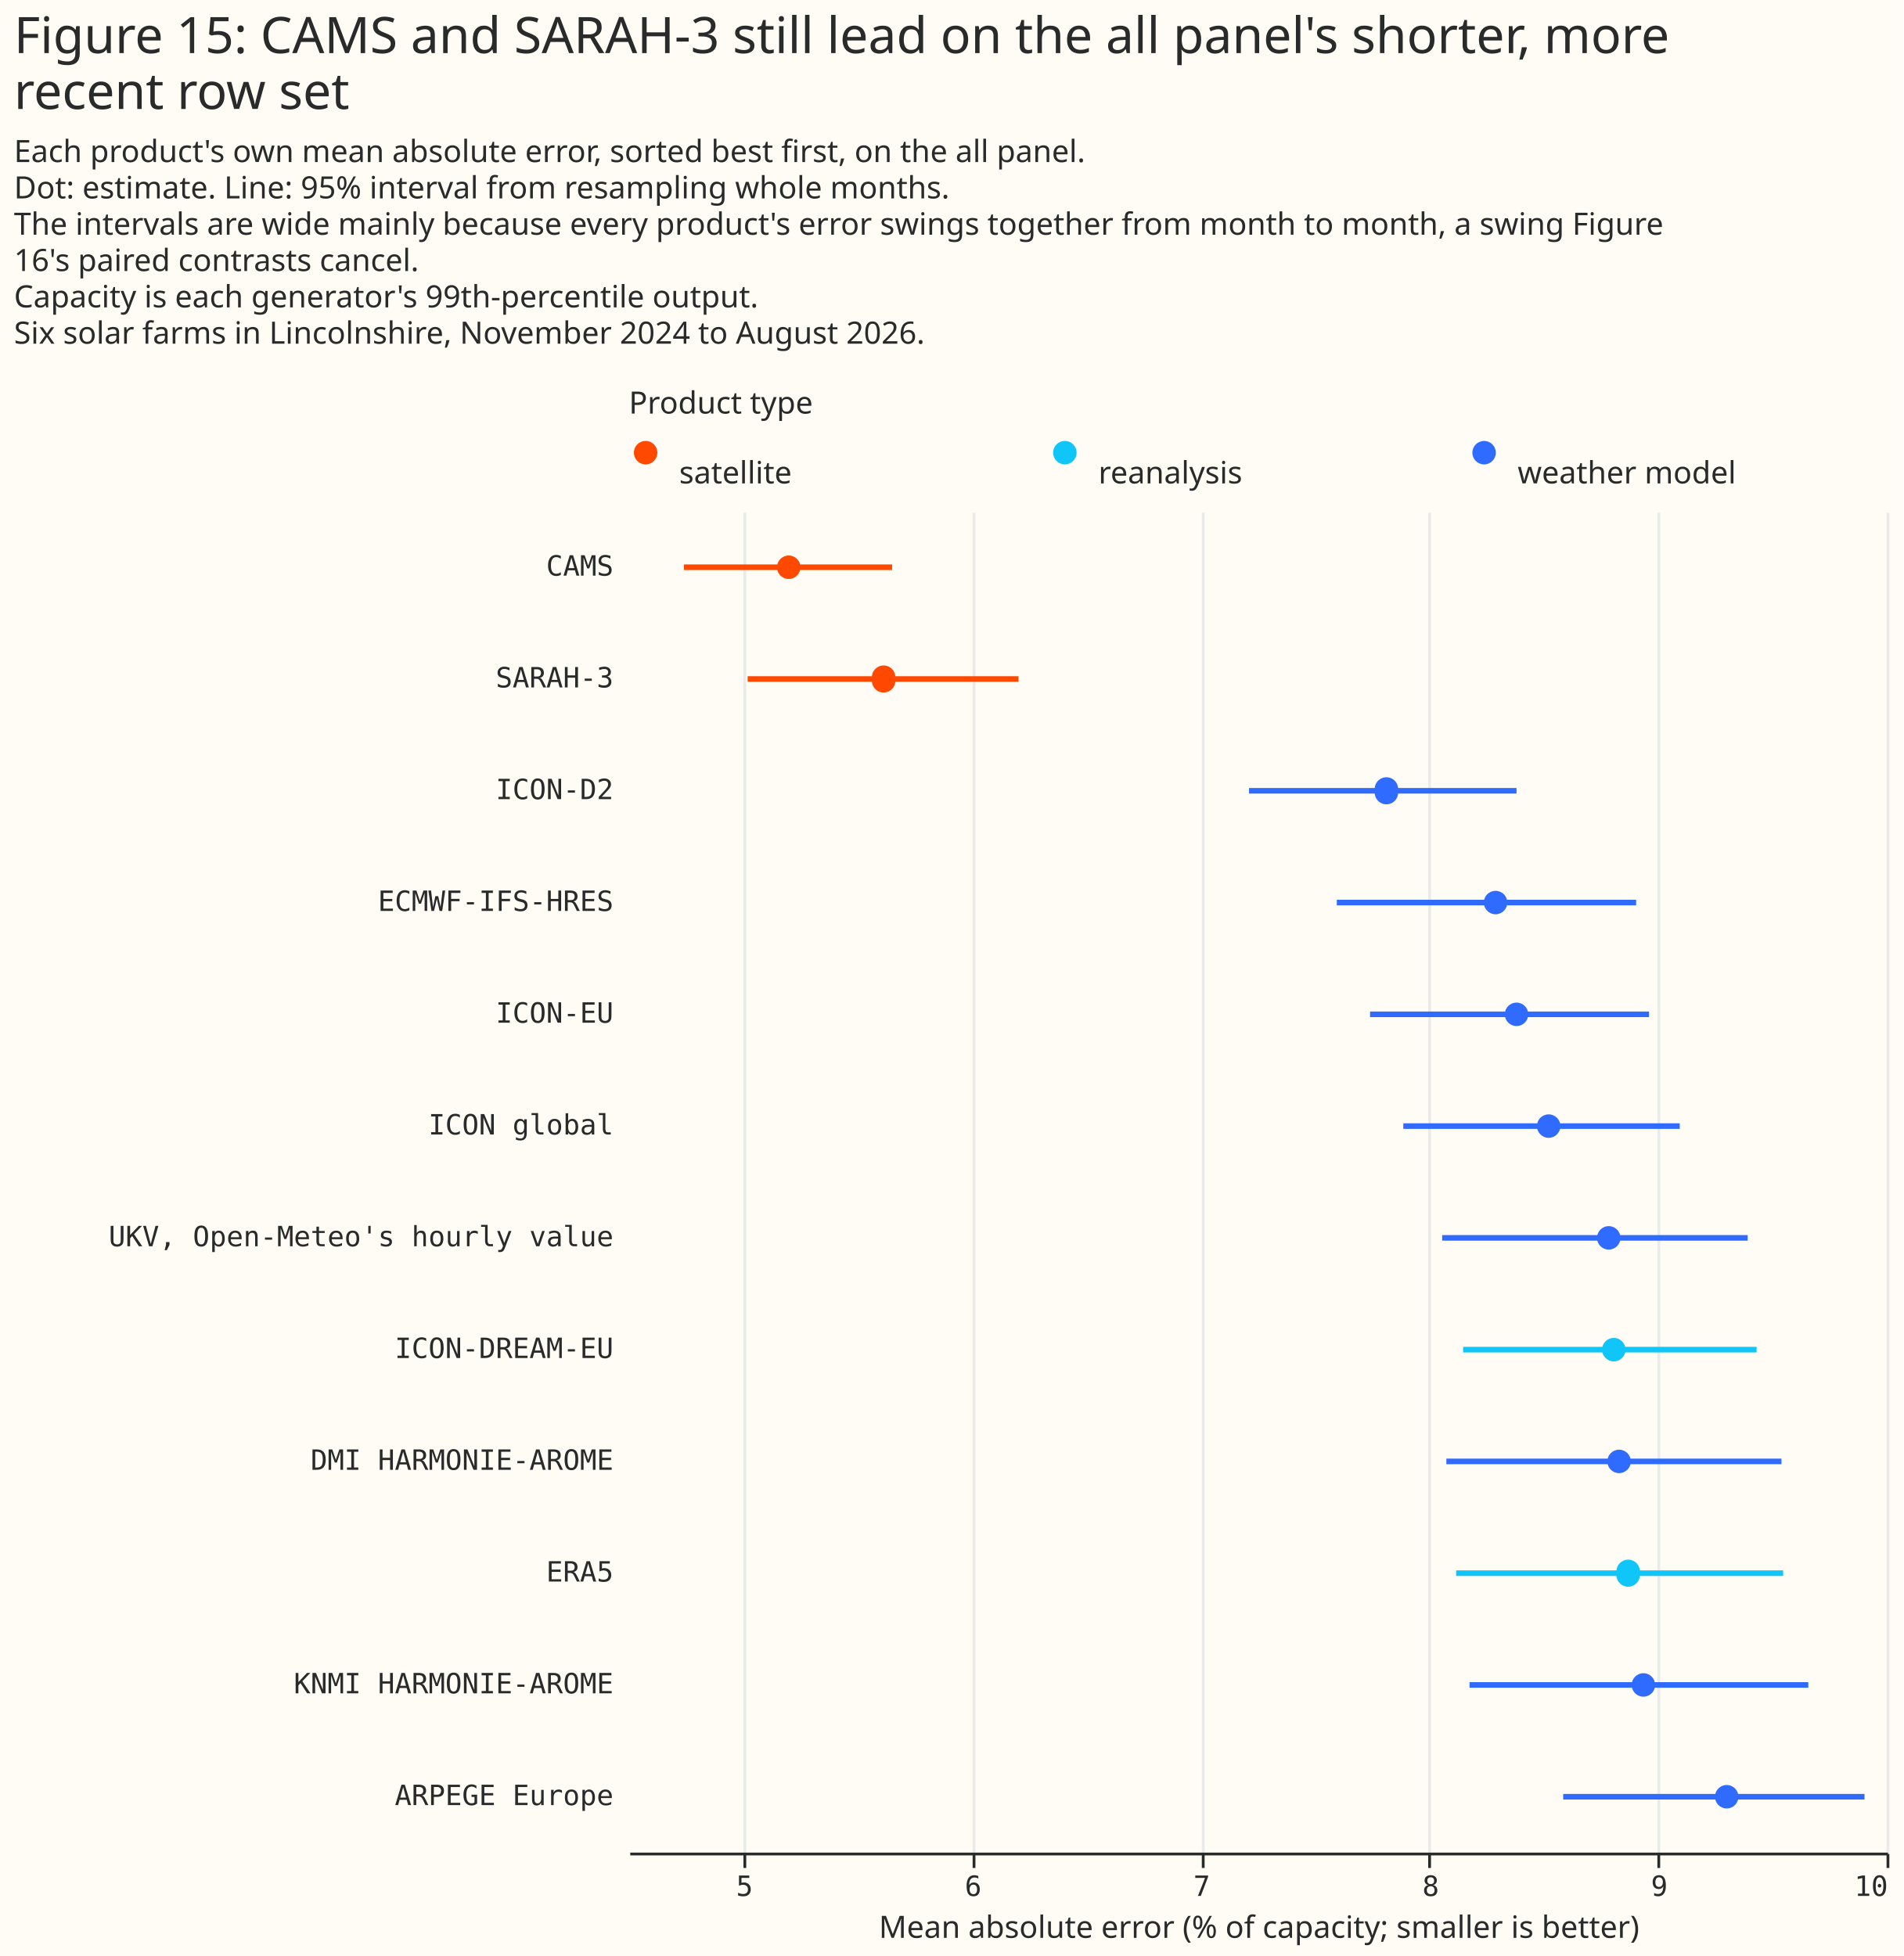
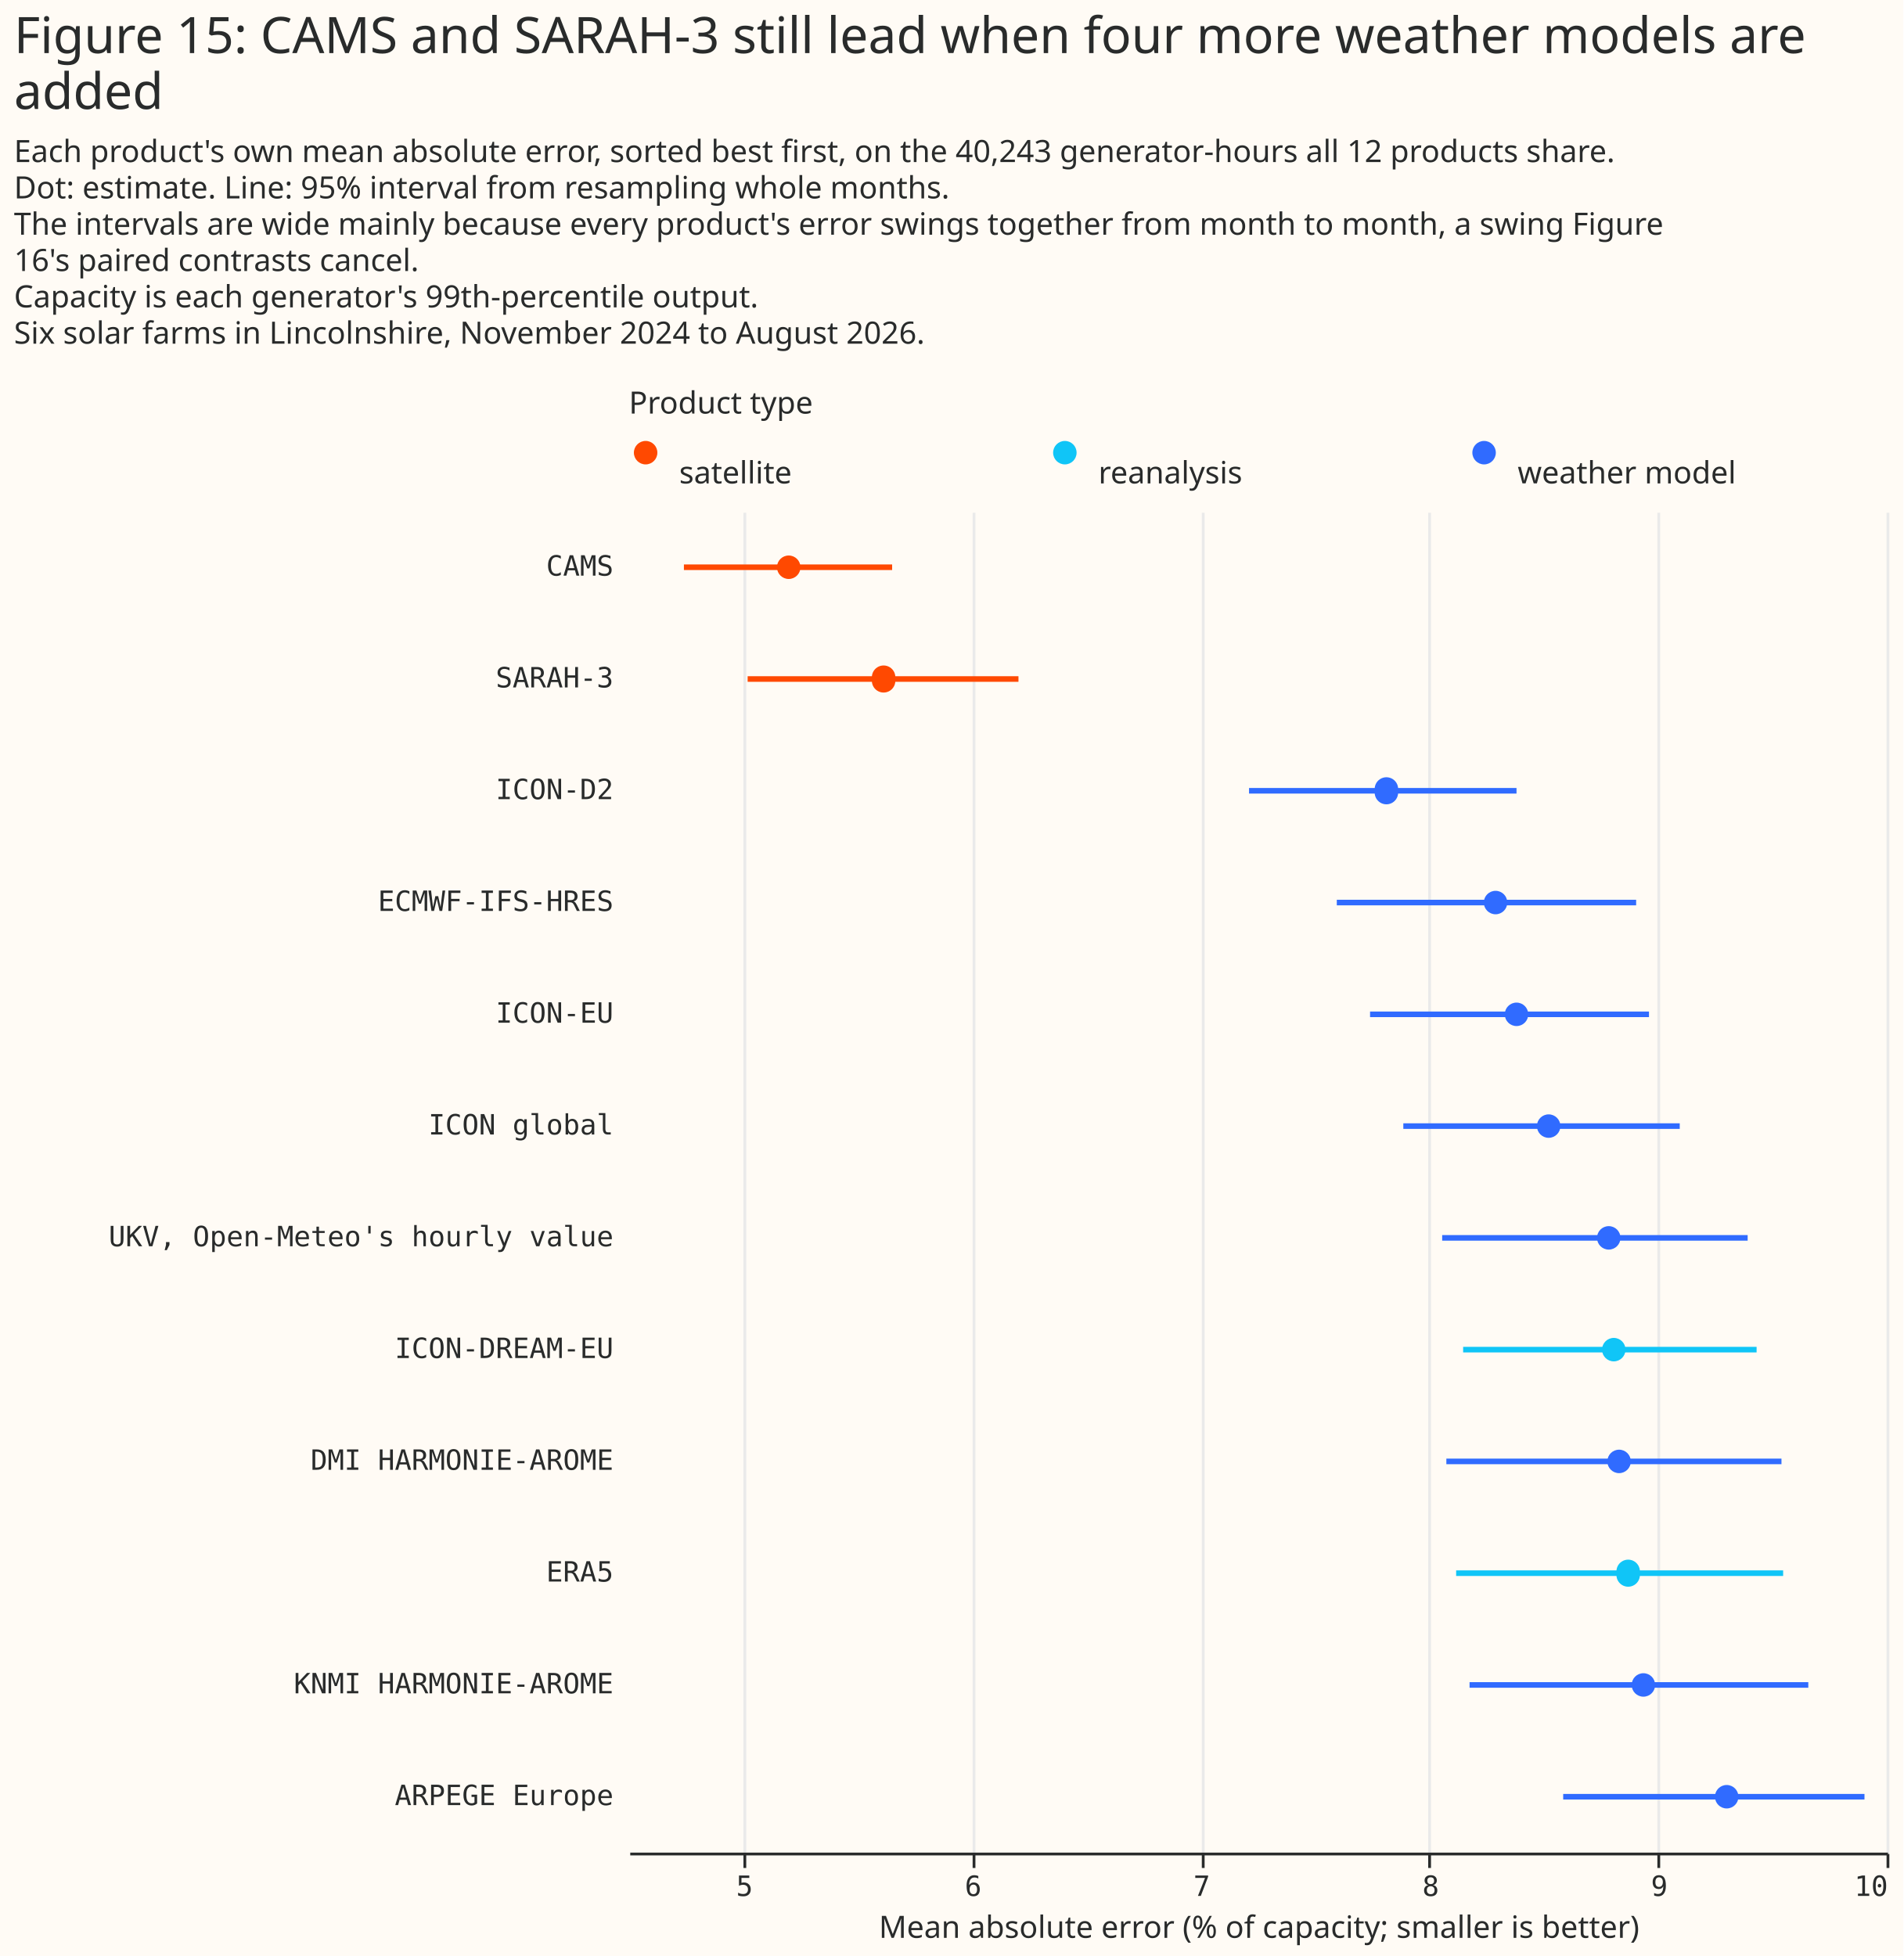
<svg xmlns="http://www.w3.org/2000/svg" width="681" height="700" class="marks" viewBox="0 0 681 700">
  <path fill="#fffbf5" d="M0 0h681v700H0z" />
  <g fill="none" stroke-miterlimit="10" aria-roledescription="group mark container" class="mark-group role-frame root">
    <path d="M225 154h450z" aria-hidden="true" class="background" />
    <g aria-roledescription="group mark container" class="mark-group role-scope concat_0_group">
      <g aria-roledescription="group mark container" class="mark-group role-scope concat_0_concat_0_group">
        <path fill="#fffbf5" d="M225 154h450v16H225Z" aria-hidden="true" class="background" />
        <g aria-roledescription="symbol mark container" class="mark-symbol role-mark concat_0_concat_0_layer_0_marks">
          <path fill="#ff4901" d="M235.2 162a4.2 4.2 0 1 1-8.4 0 4.2 4.2 0 1 1 8.4 0" aria-label="x: 6; colour: #FF4901; shape: circle" aria-roledescription="point" />
          <path fill="#10c5f7" d="M385.2 162a4.2 4.2 0 1 1-8.4 0 4.2 4.2 0 1 1 8.4 0" aria-label="x: 156; colour: #10C5F7; shape: circle" aria-roledescription="point" />
          <path fill="#306bff" d="M535.2 162a4.2 4.2 0 1 1-8.4 0 4.2 4.2 0 1 1 8.4 0" aria-label="x: 306; colour: #306BFF; shape: circle" aria-roledescription="point" />
        </g>
        <g fill="#292b2b" aria-roledescription="text mark container" class="mark-text role-mark concat_0_concat_0_layer_2_marks" font-family="Matter XH, DM Sans, sans-serif" font-size="11">
          <text aria-label="x: 6; label: satellite" aria-roledescription="text mark" transform="translate(243 173)">satellite</text>
          <text aria-label="x: 156; label: reanalysis" aria-roledescription="text mark" transform="translate(393 173)">reanalysis</text>
          <text aria-label="x: 306; label: weather model" aria-roledescription="text mark" transform="translate(543 173)">weather model</text>
        </g>
        <g class="mark-group role-title">
          <text fill="#292b2b" aria-label="Title text 'Product type'" aria-roledescription="title" class="mark-text role-title-text" font-family="Matter XH, DM Sans, sans-serif" font-size="11" pointer-events="none" transform="translate(225 148)">Product type</text>
        </g>
      </g>
      <g aria-roledescription="group mark container" class="mark-group role-scope concat_0_concat_1_group">
        <path fill="#fffbf5" d="M225 183h450v480H225Z" aria-hidden="true" class="background" />
        <g aria-hidden="true" class="mark-group role-axis">
          <path stroke="#eaeaea" d="M266.5 663.5v-480m82 480v-480m82 480v-480m81 480v-480m82 480v-480m82 480v-480" class="mark-rule role-axis-grid" pointer-events="none" />
        </g>
        <g aria-label="X-axis titled 'Mean absolute error (% of capacity; smaller is better)' for a linear scale with values from 4.5 to 10" aria-roledescription="axis" class="mark-group role-axis" pointer-events="none">
          <path stroke="#292b2b" d="M266.5 663.5v5m82-5v5m82-5v5m81-5v5m82-5v5m82-5v5" class="mark-rule role-axis-tick" />
          <g fill="#292b2b" class="mark-text role-axis-label" font-family="Matter Semi Mono, Roboto Mono, monospace" font-size="10">
            <text text-anchor="middle" transform="translate(266.4 678.5)">5</text>
            <text text-anchor="middle" transform="translate(348.2 678.5)">6</text>
            <text text-anchor="middle" transform="translate(430 678.5)">7</text>
            <text text-anchor="middle" transform="translate(511.9 678.5)">8</text>
            <text text-anchor="middle" transform="translate(593.7 678.5)">9</text>
            <text text-anchor="end" transform="translate(675.5 678.5)">10</text>
          </g>
          <path stroke="#292b2b" d="M225.5 663.5h450" class="mark-rule role-axis-domain" />
          <text fill="#292b2b" class="mark-text role-axis-title" font-family="Matter XH, DM Sans, sans-serif" font-size="11" text-anchor="middle" transform="translate(450.5 693.5)">Mean absolute error (% of capacity; smaller is better)</text>
        </g>
        <g aria-label="Y-axis for a discrete scale with 12 values: CAMS, SARAH-3, ICON-D2, ECMWF-IFS-HRES, ICON-EU, ending with ARPEGE Europe" aria-roledescription="axis" class="mark-group role-axis">
          <g fill="#292b2b" class="mark-text role-axis-label" font-family="Matter Semi Mono, Roboto Mono, monospace" font-size="10" pointer-events="none" text-anchor="end">
            <text transform="translate(219.5 206)">CAMS</text>
            <text transform="translate(219.5 246)">SARAH-3</text>
            <text transform="translate(219.5 286)">ICON-D2</text>
            <text transform="translate(219.5 326)">ECMWF-IFS-HRES</text>
            <text transform="translate(219.5 366)">ICON-EU</text>
            <text transform="translate(219.5 406)">ICON global</text>
            <text transform="translate(219.5 446)">UKV, Open-Meteo's hourly value</text>
            <text transform="translate(219.5 486)">ICON-DREAM-EU</text>
            <text transform="translate(219.5 526)">DMI HARMONIE-AROME</text>
            <text transform="translate(219.5 566)">ERA5</text>
            <text transform="translate(219.5 606)">KNMI HARMONIE-AROME</text>
            <text transform="translate(219.5 646)">ARPEGE Europe</text>
          </g>
        </g>
        <g stroke-width="2" aria-hidden="true" class="mark-rule role-mark concat_0_concat_1_layer_0_marks" clip-path="url(#a)" transform="translate(225 183)">
          <path stroke="#ff4901" d="M19.7 20h74.5M42.5 60h96.9" />
          <path stroke="#306bff" d="M221.9 100h95.7m-64.3 40h107.1m-95.2 40H365m-87.9 40H376m-85 40h109.3" />
          <path stroke="#10c5f7" d="M298.5 300h105" />
          <path stroke="#306bff" d="M292.5 340h119.9" />
          <path stroke="#10c5f7" d="M296 380h117" />
          <path stroke="#306bff" d="M300.8 420H422m-87.7 40h107.8" />
        </g>
        <g aria-hidden="true" class="mark-symbol role-mark concat_0_concat_1_layer_1_marks" clip-path="url(#b)" transform="translate(225 183)">
          <path fill="#ff4901" d="M61.4 20a4.2 4.2 0 1 1-8.4 0 4.2 4.2 0 1 1 8.4 0m33.9 40a4.2 4.2 0 1 1-8.3 0 4.2 4.2 0 1 1 8.3 0" />
          <path fill="#306bff" d="M275.2 100a4.2 4.2 0 1 1-8.3 0 4.2 4.2 0 1 1 8.3 0m39.1 40a4.2 4.2 0 1 1-8.4 0 4.2 4.2 0 1 1 8.4 0m7.5 40a4.2 4.2 0 1 1-8.4 0 4.2 4.2 0 1 1 8.4 0m11.5 40a4.2 4.2 0 1 1-8.4 0 4.2 4.2 0 1 1 8.4 0m21.5 40a4.2 4.2 0 1 1-8.4 0 4.2 4.2 0 1 1 8.4 0" />
          <path fill="#10c5f7" d="M356.6 300a4.2 4.2 0 1 1-8.4 0 4.2 4.2 0 1 1 8.4 0" />
          <path fill="#306bff" d="M358.5 340a4.2 4.2 0 1 1-8.4 0 4.2 4.2 0 1 1 8.4 0" />
          <path fill="#10c5f7" d="M361.7 380a4.2 4.2 0 1 1-8.3 0 4.2 4.2 0 1 1 8.3 0" />
          <path fill="#306bff" d="M367.2 420a4.2 4.2 0 1 1-8.4 0 4.2 4.2 0 1 1 8.4 0m29.8 40a4.2 4.2 0 1 1-8.4 0 4.2 4.2 0 1 1 8.4 0" />
        </g>
      </g>
    </g>
    <g fill="#292b2b" class="mark-group role-title" font-family="Matter XH, DM Sans, sans-serif" pointer-events="none">
-       <text aria-label="Title text 'Figure 15: CAMS and SARAH-3 still lead on the all panel's shorter, more recent row set'" aria-roledescription="title" class="mark-text role-title-text" font-size="18" transform="translate(5 19)">
-         <tspan>Figure 15: CAMS and SARAH-3 still lead on the all panel's shorter, more</tspan>
-         <tspan x="0" dy="20">recent row set</tspan>
+       <text aria-label="Title text 'Figure 15: CAMS and SARAH-3 still lead when four more weather models are added'" aria-roledescription="title" class="mark-text role-title-text" font-size="18" transform="translate(5 19)">
+         <tspan>Figure 15: CAMS and SARAH-3 still lead when four more weather models are</tspan>
+         <tspan x="0" dy="20">added</tspan>
      </text>
-       <text aria-label="Subtitle text 'Each product's own mean absolute error, sorted best first, on the all panel. Dot: estimate. Line: 95% interval from resampling whole months. The intervals are wide mainly because every product's error swings together from month to month, a swing Figure 16's paired contrasts cancel. Capacity is each generator's 99th-percentile output. Six solar farms in Lincolnshire, November 2024 to August 2026.'" aria-roledescription="subtitle" class="mark-text role-title-subtitle" font-size="11" transform="translate(5 58)">
-         <tspan>Each product's own mean absolute error, sorted best first, on the all panel.</tspan>
+       <text aria-label="Subtitle text 'Each product's own mean absolute error, sorted best first, on the 40,243 generator-hours all 12 products share. Dot: estimate. Line: 95% interval from resampling whole months. The intervals are wide mainly because every product's error swings together from month to month, a swing Figure 16's paired contrasts cancel. Capacity is each generator's 99th-percentile output. Six solar farms in Lincolnshire, November 2024 to August 2026.'" aria-roledescription="subtitle" class="mark-text role-title-subtitle" font-size="11" transform="translate(5 58)">
+         <tspan>Each product's own mean absolute error, sorted best first, on the 40,243 generator-hours all 12 products share.</tspan>
        <tspan x="0" dy="13">Dot: estimate. Line: 95% interval from resampling whole months.</tspan>
        <tspan x="0" dy="13">The intervals are wide mainly because every product's error swings together from month to month, a swing Figure</tspan>
        <tspan x="0" dy="13">16's paired contrasts cancel.</tspan>
        <tspan x="0" dy="13">Capacity is each generator's 99th-percentile output.</tspan>
        <tspan x="0" dy="13">Six solar farms in Lincolnshire, November 2024 to August 2026.</tspan>
      </text>
    </g>
  </g>
  <defs>
    <clipPath id="a">
      <path d="M0 0h450v480H0z" />
    </clipPath>
    <clipPath id="b">
      <path d="M0 0h450v480H0z" />
    </clipPath>
  </defs>
</svg>
